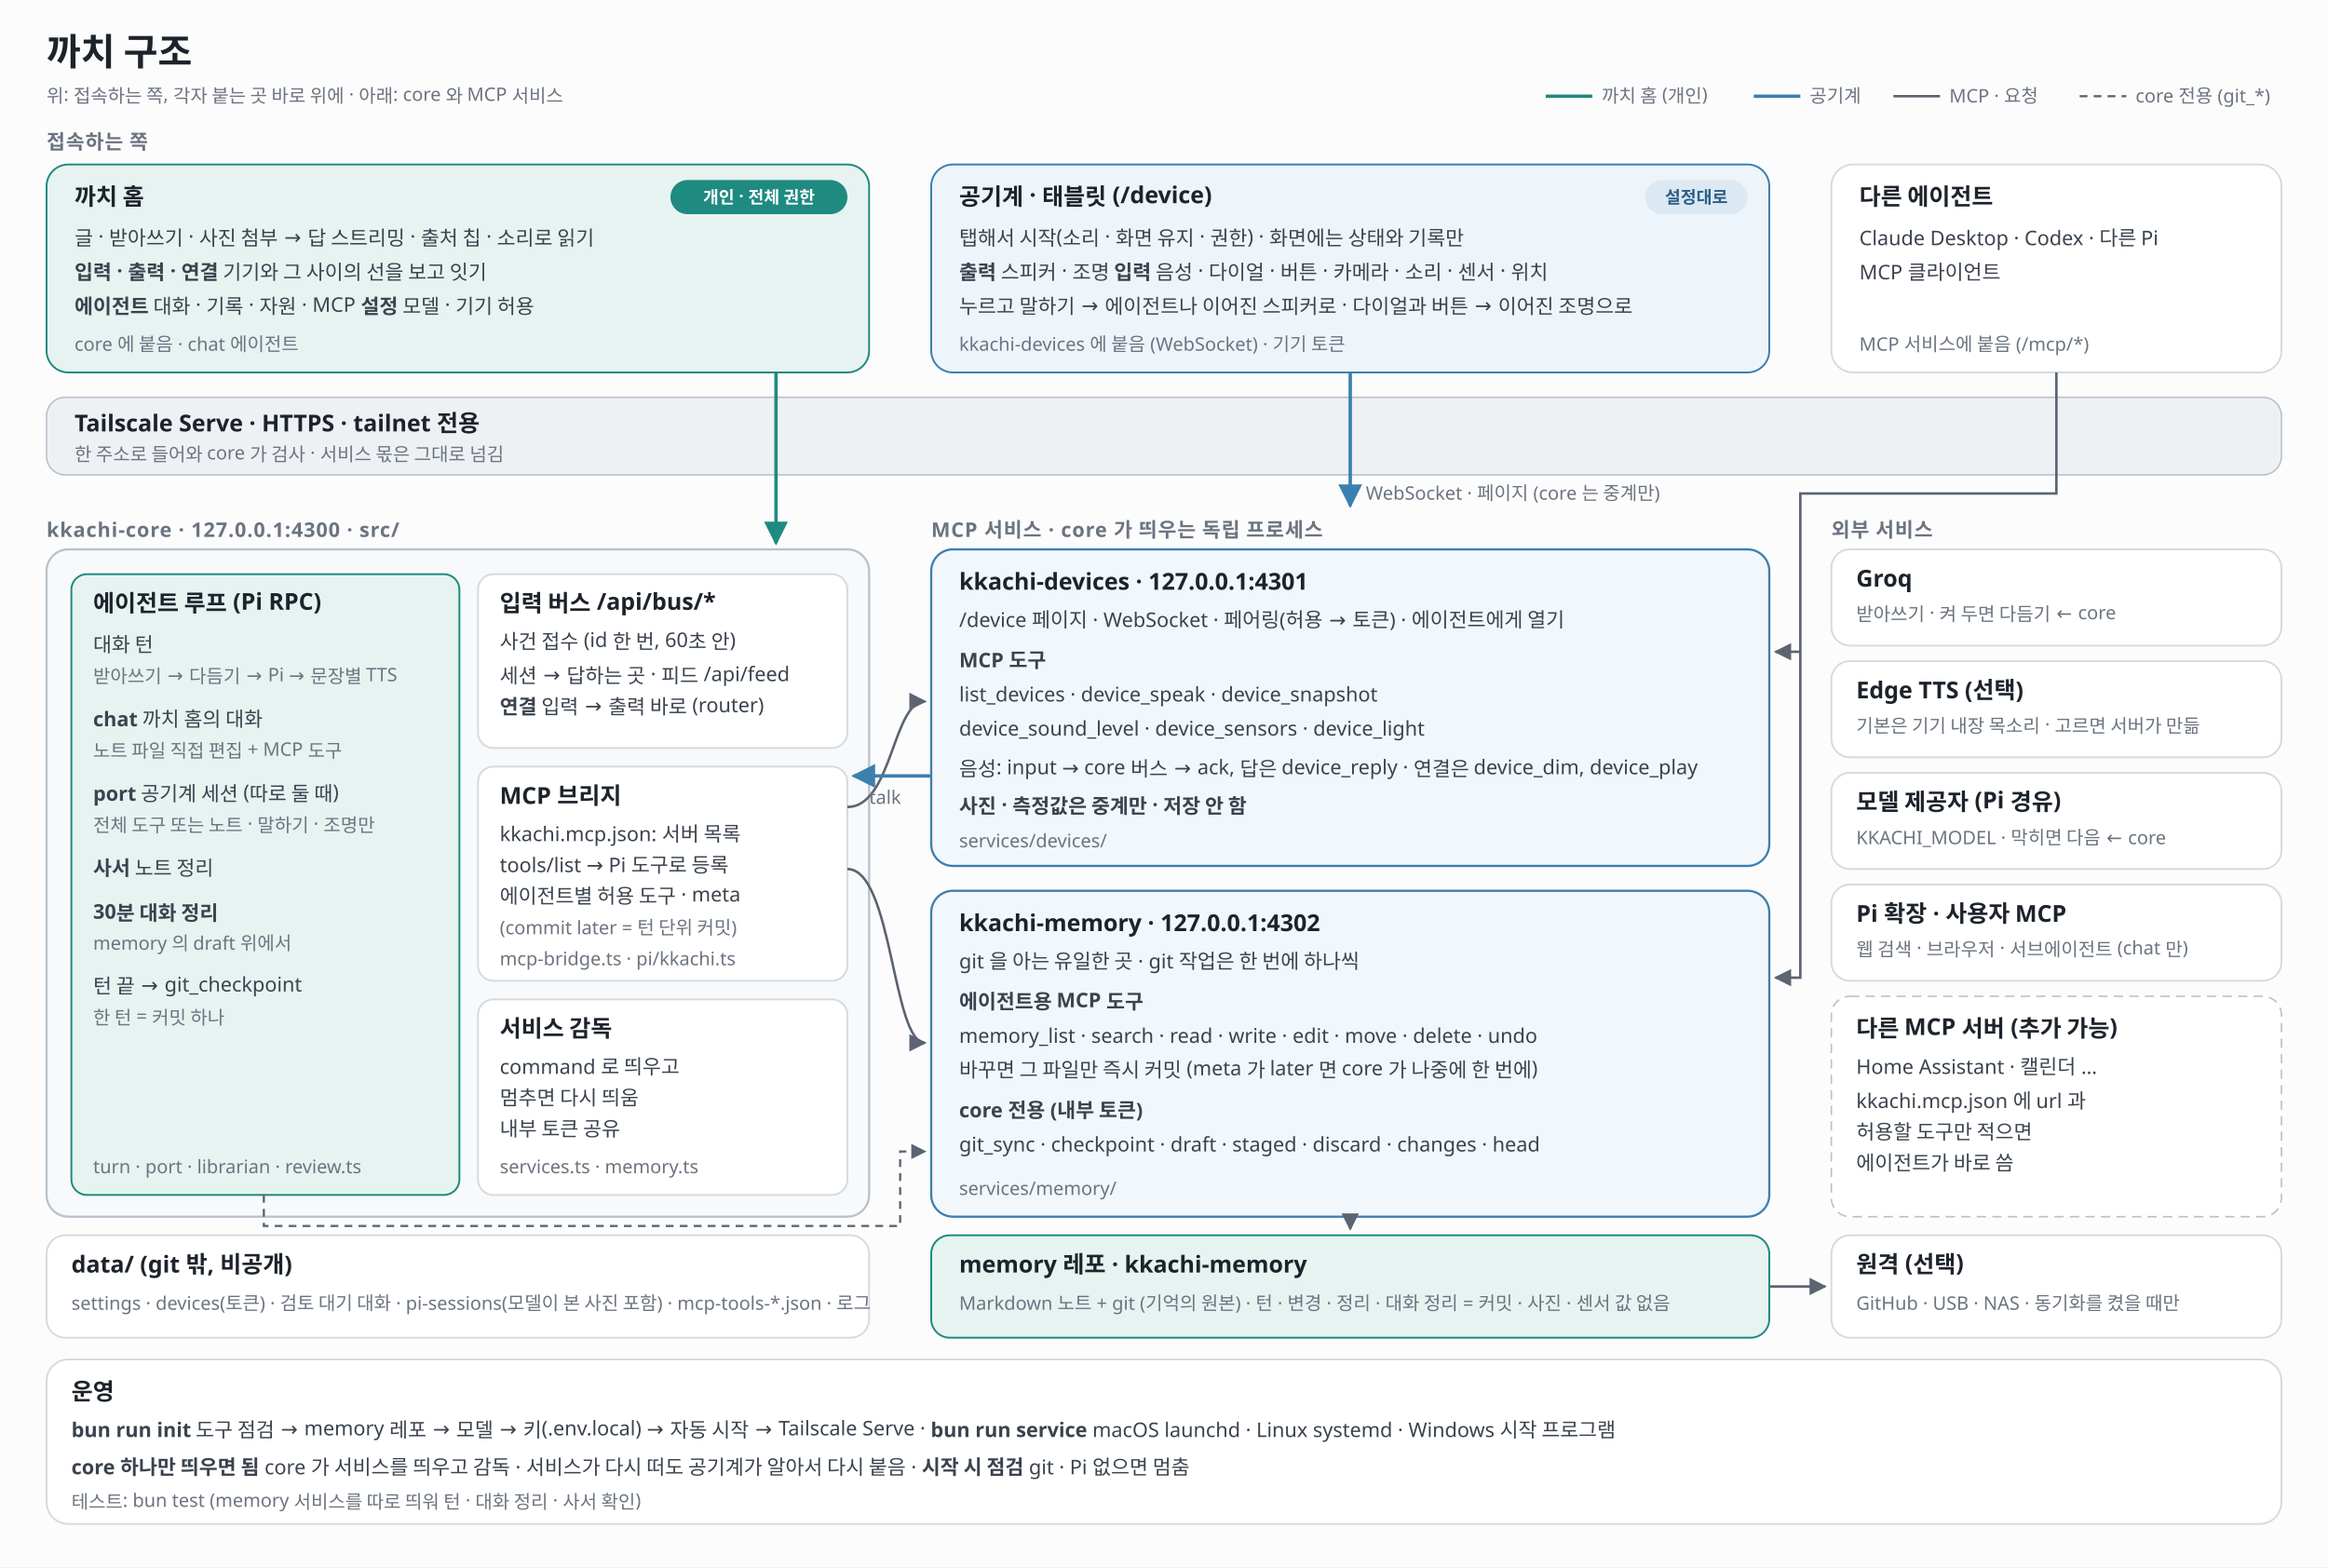
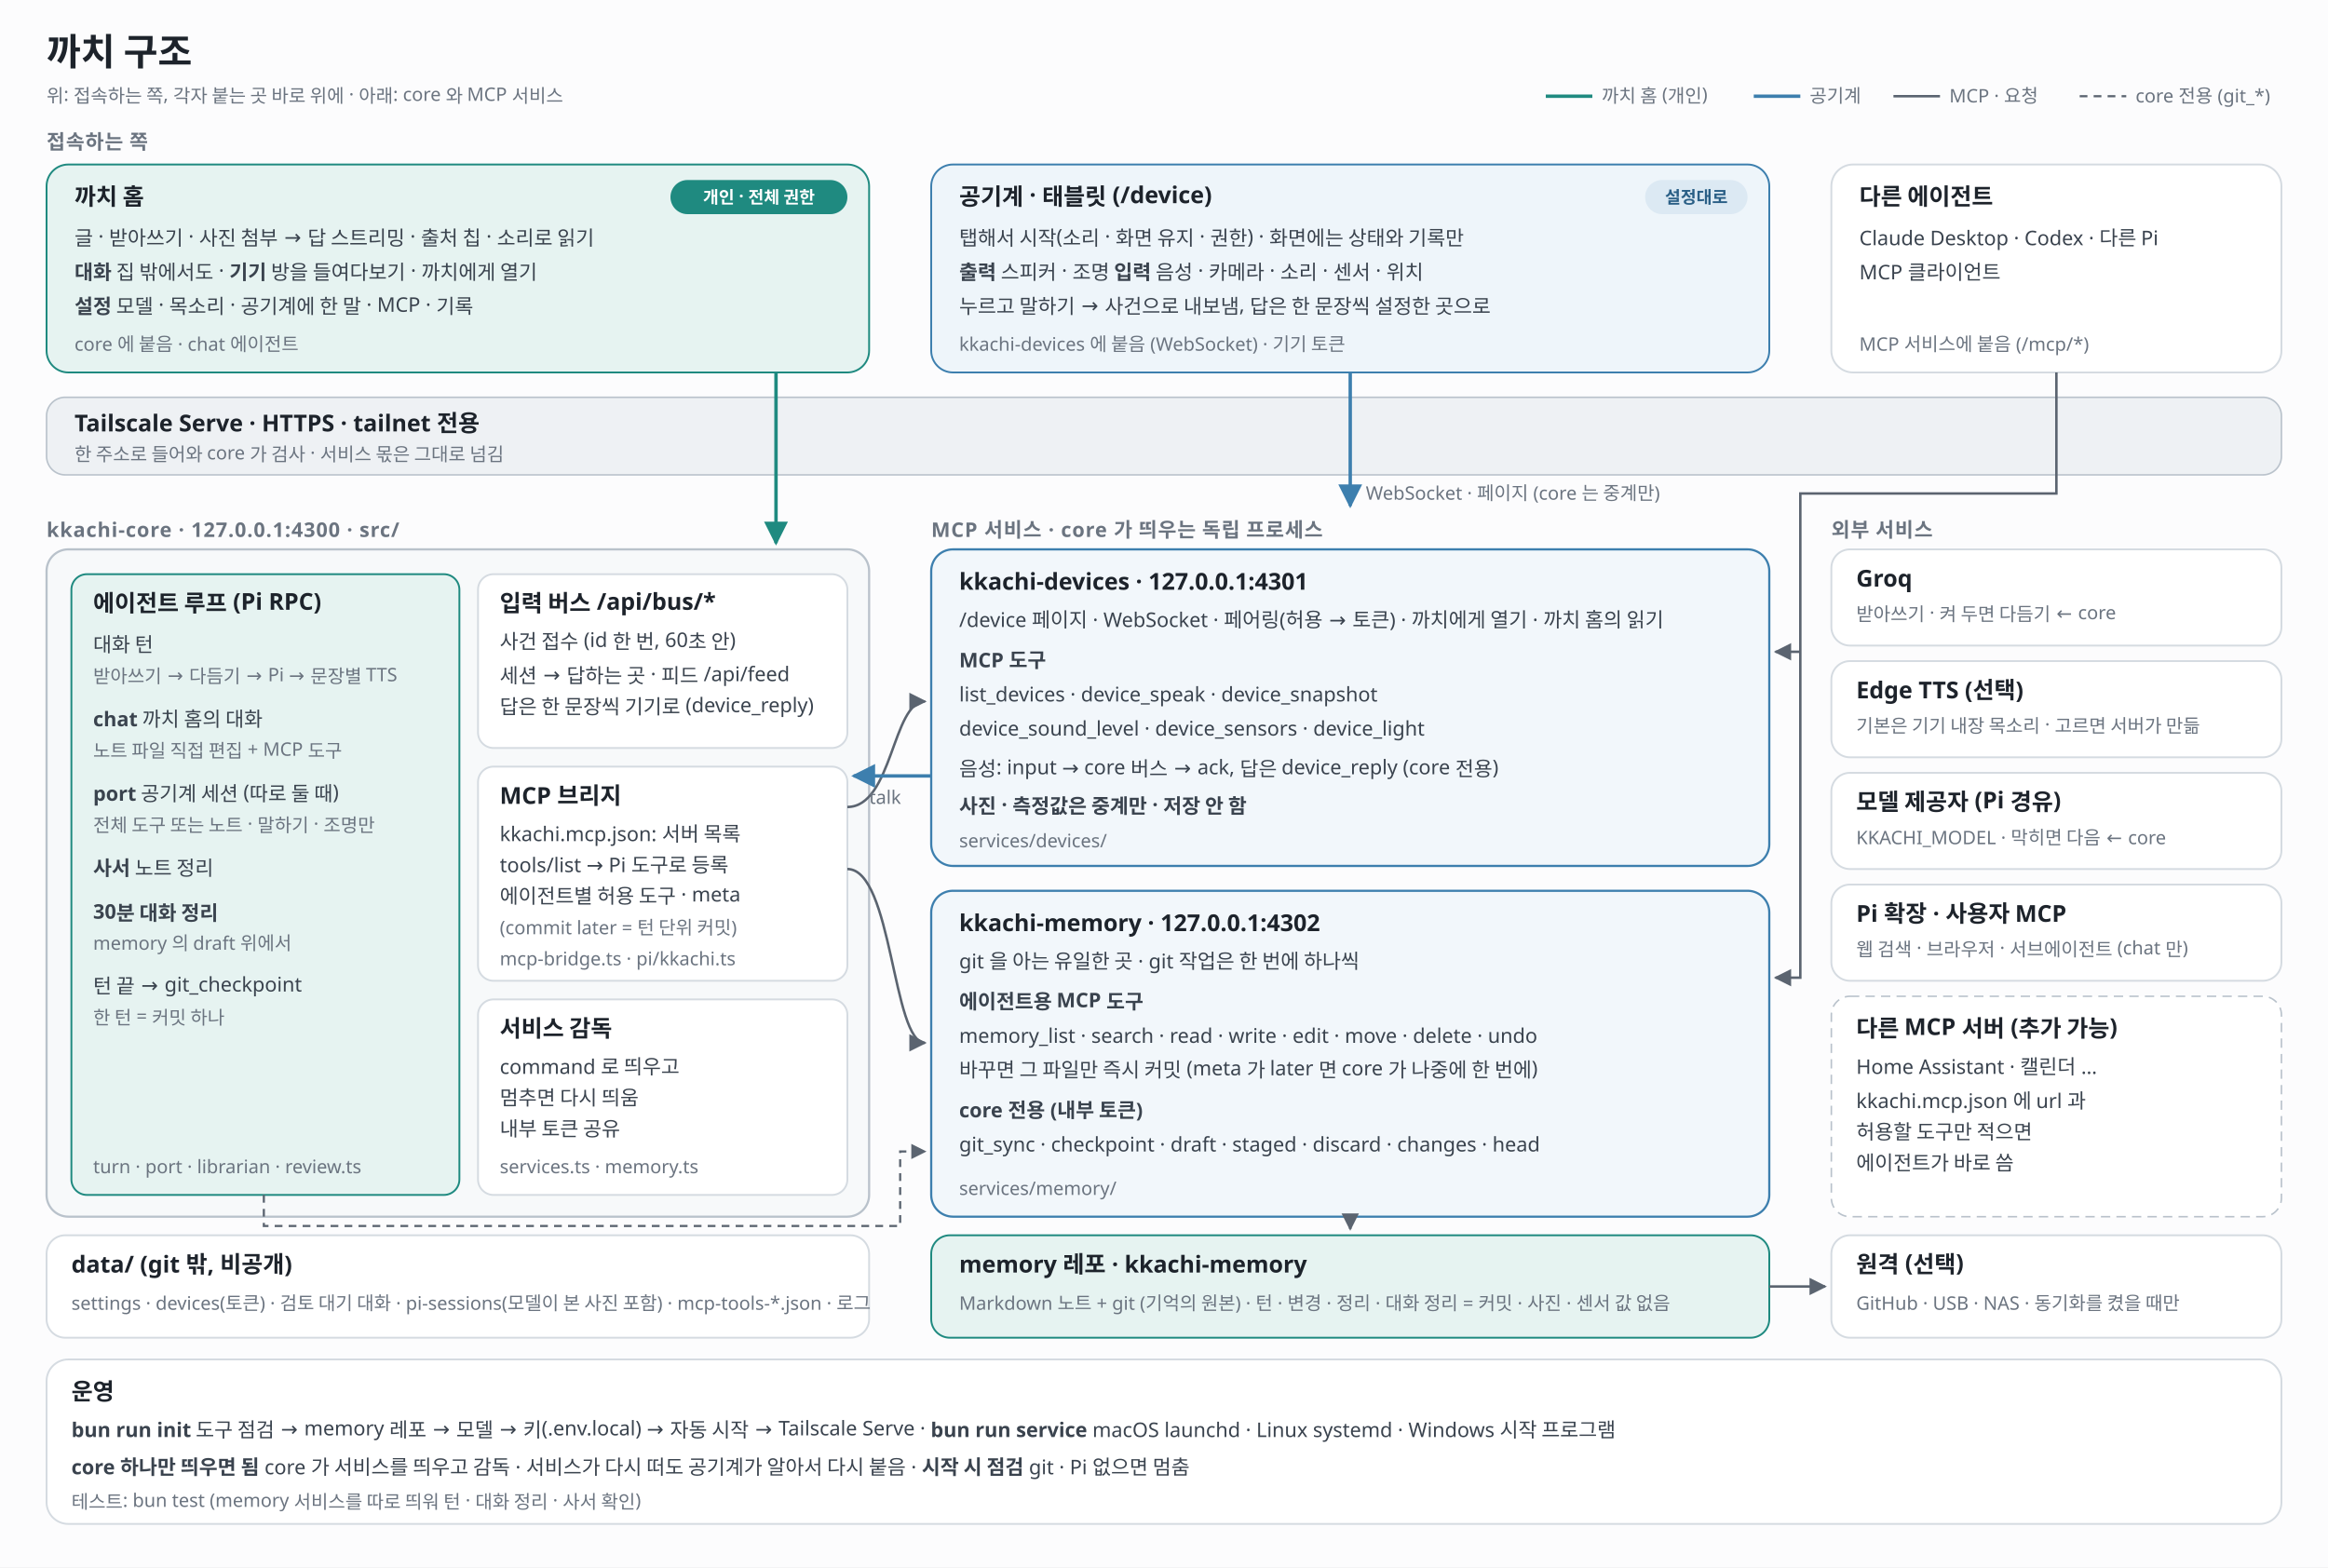
<svg xmlns="http://www.w3.org/2000/svg" viewBox="0 0 1500 1010" width="1500" height="1010" font-family="SUIT Variable, Apple SD Gothic Neo, Malgun Gothic, sans-serif">
  <defs>
    <marker id="a" viewBox="0 0 10 10" refX="9" refY="5" markerWidth="7" markerHeight="7" orient="auto-start-reverse">
      <path d="M0 0L10 5L0 10z" fill="#5b6470" />
    </marker>
    <marker id="t" viewBox="0 0 10 10" refX="9" refY="5" markerWidth="7" markerHeight="7" orient="auto-start-reverse">
      <path d="M0 0L10 5L0 10z" fill="#1f8a80" />
    </marker>
    <marker id="b" viewBox="0 0 10 10" refX="9" refY="5" markerWidth="7" markerHeight="7" orient="auto-start-reverse">
      <path d="M0 0L10 5L0 10z" fill="#3d7fae" />
    </marker>
    <style>
      .h { font-size: 15px; font-weight: 700; fill: #1d232b; }
      .t { font-size: 13px; fill: #3a434e; }
      .m { font-size: 12px; fill: #6b7480; }
      .col { font-size: 13px; font-weight: 700; fill: #6b7480; letter-spacing: .04em; }
      .box { fill: #ffffff; stroke: #d5dbe1; stroke-width: 1.2; }
      .sub { fill: #f3f5f7; }
      .core { fill: #f7f9fa; stroke: #b9c2cb; stroke-width: 1.4; }
      .svc { fill: #f2f7fb; stroke: #3d7fae; stroke-width: 1.4; }
      .teal { fill: #e6f3f1; stroke: #1f8a80; stroke-width: 1.2; }
      .badge { font-size: 11px; font-weight: 700; }
      .ln { stroke: #5b6470; stroke-width: 1.6; fill: none; }
      .lt { stroke: #1f8a80; stroke-width: 2.2; fill: none; }
      .lb { stroke: #3d7fae; stroke-width: 2.2; fill: none; }
      .ld { stroke: #5b6470; stroke-width: 1.4; fill: none; stroke-dasharray: 5 4; }
    </style>
  </defs>
  <rect width="1500" height="1010" fill="#fcfcfd" />
  <text x="30" y="42" font-size="24" font-weight="800" fill="#1d232b">까치 구조</text>
  <text x="30" y="66" class="m">위: 접속하는 쪽, 각자 붙는 곳 바로 위에 · 아래: core 와 MCP 서비스</text>
  <path d="M996 62 H1026" class="lt" />
  <text x="1032" y="66" class="m">까치 홈 (개인)</text>
  <path d="M1130 62 H1160" class="lb" />
  <text x="1166" y="66" class="m">공기계</text>
  <path d="M1220 62 H1250" class="ln" />
  <text x="1256" y="66" class="m">MCP · 요청</text>
  <path d="M1340 62 H1370" class="ld" />
  <text x="1376" y="66" class="m">core 전용 (git_*)</text>
  <text x="30" y="96" class="col">접속하는 쪽</text>
  <rect x="30" y="106" width="530" height="134" rx="14" class="teal" />
  <text x="48" y="132" class="h">까치 홈</text>
  <rect x="432" y="116" width="114" height="22" rx="11" fill="#1f8a80" />
  <text x="489" y="131" class="badge" fill="#fff" text-anchor="middle">개인 · 전체 권한</text>
  <text x="48" y="158" class="t">글 · 받아쓰기 · 사진 첨부 → 답 스트리밍 · 출처 칩 · 소리로 읽기</text>
  <text x="48" y="180" class="t">
-     <tspan font-weight="700">입력 · 출력 · 연결</tspan> 기기와 그 사이의 선을 보고 잇기</text>
+     <tspan font-weight="700">대화</tspan> 집 밖에서도 · <tspan font-weight="700">기기</tspan> 방을 들여다보기 · 까치에게 열기</text>
  <text x="48" y="202" class="t">
-     <tspan font-weight="700">에이전트</tspan> 대화 · 기록 · 자원 · MCP    <tspan font-weight="700">설정</tspan> 모델 · 기기 허용</text>
+     <tspan font-weight="700">설정</tspan> 모델 · 목소리 · 공기계에 한 말 · MCP · 기록</text>
  <text x="48" y="226" class="m">core 에 붙음 · chat 에이전트</text>
  <rect x="600" y="106" width="540" height="134" rx="14" fill="#eef5fa" stroke="#3d7fae" stroke-width="1.2" />
  <text x="618" y="132" class="h">공기계 · 태블릿 (/device)</text>
  <rect x="1060" y="116" width="66" height="22" rx="11" fill="#dce9f3" />
  <text x="1093" y="131" class="badge" fill="#2a5f86" text-anchor="middle">설정대로</text>
  <text x="618" y="158" class="t">탭해서 시작(소리 · 화면 유지 · 권한) · 화면에는 상태와 기록만</text>
  <text x="618" y="180" class="t">
-     <tspan font-weight="700">출력</tspan> 스피커 · 조명    <tspan font-weight="700">입력</tspan> 음성 · 다이얼 · 버튼 · 카메라 · 소리 · 센서 · 위치</text>
-   <text x="618" y="202" class="t">누르고 말하기 → 에이전트나 이어진 스피커로 · 다이얼과 버튼 → 이어진 조명으로</text>
+     <tspan font-weight="700">출력</tspan> 스피커 · 조명    <tspan font-weight="700">입력</tspan> 음성 · 카메라 · 소리 · 센서 · 위치</text>
+   <text x="618" y="202" class="t">누르고 말하기 → 사건으로 내보냄, 답은 한 문장씩 설정한 곳으로</text>
  <text x="618" y="226" class="m">kkachi-devices 에 붙음 (WebSocket) · 기기 토큰</text>
  <rect x="1180" y="106" width="290" height="134" rx="14" class="box" />
  <text x="1198" y="132" class="h">다른 에이전트</text>
  <text x="1198" y="158" class="t">Claude Desktop · Codex · 다른 Pi</text>
  <text x="1198" y="180" class="t">MCP 클라이언트</text>
  <text x="1198" y="226" class="m">MCP 서비스에 붙음 (/mcp/*)</text>
  <rect x="30" y="256" width="1440" height="50" rx="12" fill="#eef1f4" stroke="#b9c2cb" />
  <text x="48" y="278" class="h">Tailscale Serve · HTTPS · tailnet 전용</text>
  <text x="48" y="297" class="m">한 주소로 들어와 core 가 검사 · 서비스 몫은 그대로 넘김</text>
  <path d="M500 240 V350" class="lt" marker-end="url(#t)" />
  <path d="M870 240 V326" class="lb" marker-end="url(#b)" />
  <text x="880" y="322" class="m" fill="#2a5f86">WebSocket · 페이지 (core 는 중계만)</text>
  <path d="M1325 240 V318 H1160 V630 H1144" class="ln" marker-end="url(#a)" />
  <path d="M1160 420 H1144" class="ln" marker-end="url(#a)" />
  <text x="30" y="346" class="col">kkachi-core · 127.0.0.1:4300 · src/</text>
  <rect x="30" y="354" width="530" height="430" rx="14" class="core" />
  <rect x="46" y="370" width="250" height="400" rx="10" class="teal" />
  <text x="60" y="394" class="h">에이전트 루프 (Pi RPC)</text>
  <text x="60" y="420" class="t">대화 턴</text>
  <text x="60" y="440" class="m">받아쓰기 → 다듬기 → Pi → 문장별 TTS</text>
  <text x="60" y="468" class="t">
    <tspan font-weight="700">chat</tspan> 까치 홈의 대화</text>
  <text x="60" y="488" class="m">노트 파일 직접 편집 + MCP 도구</text>
  <text x="60" y="516" class="t">
    <tspan font-weight="700">port</tspan> 공기계 세션 (따로 둘 때)</text>
  <text x="60" y="536" class="m">전체 도구 또는 노트 · 말하기 · 조명만</text>
  <text x="60" y="564" class="t">
    <tspan font-weight="700">사서</tspan> 노트 정리</text>
  <text x="60" y="592" class="t">
    <tspan font-weight="700">30분 대화 정리</tspan>
  </text>
  <text x="60" y="612" class="m">memory 의 draft 위에서</text>
  <text x="60" y="640" class="t">턴 끝 → git_checkpoint</text>
  <text x="60" y="660" class="m">한 턴 = 커밋 하나</text>
  <text x="60" y="756" class="m">turn · port · librarian · review.ts</text>
  <rect x="308" y="370" width="238" height="112" rx="10" class="box" />
  <text x="322" y="394" class="h">입력 버스 /api/bus/*</text>
  <text x="322" y="418" class="t">사건 접수 (id 한 번, 60초 안)</text>
  <text x="322" y="440" class="t">세션 → 답하는 곳 · 피드 /api/feed</text>
-   <text x="322" y="460" class="t">
-     <tspan font-weight="700">연결</tspan> 입력 → 출력 바로 (router)</text>
+   <text x="322" y="460" class="t">답은 한 문장씩 기기로 (device_reply)</text>
  <rect x="308" y="494" width="238" height="138" rx="10" class="box" />
  <text x="322" y="518" class="h">MCP 브리지</text>
  <text x="322" y="542" class="t">kkachi.mcp.json: 서버 목록</text>
  <text x="322" y="562" class="t">tools/list → Pi 도구로 등록</text>
  <text x="322" y="582" class="t">에이전트별 허용 도구 · meta</text>
  <text x="322" y="602" class="m">(commit later = 턴 단위 커밋)</text>
  <text x="322" y="622" class="m">mcp-bridge.ts · pi/kkachi.ts</text>
  <rect x="308" y="644" width="238" height="126" rx="10" class="box" />
  <text x="322" y="668" class="h">서비스 감독</text>
  <text x="322" y="692" class="t">command 로 띄우고</text>
  <text x="322" y="712" class="t">멈추면 다시 띄움</text>
  <text x="322" y="732" class="t">내부 토큰 공유</text>
  <text x="322" y="756" class="m">services.ts · memory.ts</text>
  <text x="600" y="346" class="col">MCP 서비스 · core 가 띄우는 독립 프로세스</text>
  <rect x="600" y="354" width="540" height="204" rx="14" class="svc" />
  <text x="618" y="380" class="h">kkachi-devices · 127.0.0.1:4301</text>
-   <text x="618" y="404" class="t">/device 페이지 · WebSocket · 페어링(허용 → 토큰) · 에이전트에게 열기</text>
+   <text x="618" y="404" class="t">/device 페이지 · WebSocket · 페어링(허용 → 토큰) · 까치에게 열기 · 까치 홈의 읽기</text>
  <text x="618" y="430" class="t" font-weight="700">MCP 도구</text>
  <text x="618" y="452" class="t">list_devices · device_speak · device_snapshot</text>
  <text x="618" y="474" class="t">device_sound_level · device_sensors · device_light</text>
-   <text x="618" y="500" class="t">음성: input → core 버스 → ack, 답은 device_reply · 연결은 device_dim, device_play</text>
+   <text x="618" y="500" class="t">음성: input → core 버스 → ack, 답은 device_reply (core 전용)</text>
  <text x="618" y="524" class="t" font-weight="700" fill="#1f8a80">사진 · 측정값은 중계만 · 저장 안 함</text>
  <text x="618" y="546" class="m">services/devices/</text>
  <rect x="600" y="574" width="540" height="210" rx="14" class="svc" />
  <text x="618" y="600" class="h">kkachi-memory · 127.0.0.1:4302</text>
  <text x="618" y="624" class="t">git 을 아는 유일한 곳 · git 작업은 한 번에 하나씩</text>
  <text x="618" y="650" class="t" font-weight="700">에이전트용 MCP 도구</text>
  <text x="618" y="672" class="t">memory_list · search · read · write · edit · move · delete · undo</text>
  <text x="618" y="694" class="t">바꾸면 그 파일만 즉시 커밋 (meta 가 later 면 core 가 나중에 한 번에)</text>
  <text x="618" y="720" class="t" font-weight="700">core 전용 (내부 토큰)</text>
  <text x="618" y="742" class="t">git_sync · checkpoint · draft · staged · discard · changes · head</text>
  <text x="618" y="770" class="m">services/memory/</text>
  <path d="M546 520 C 575 520, 575 452, 596 452" class="ln" marker-end="url(#a)" />
  <path d="M546 560 C 575 560, 575 672, 596 672" class="ln" marker-end="url(#a)" />
  <path d="M600 500 H550" class="lb" marker-end="url(#b)" />
  <text x="560" y="518" class="m" fill="#2a5f86">talk</text>
  <path d="M170 770 V790 H580 V742 H596" class="ld" marker-end="url(#a)" />
  <text x="1180" y="346" class="col">외부 서비스</text>
  <rect x="1180" y="354" width="290" height="62" rx="12" class="box" />
  <text x="1196" y="378" class="h">Groq</text>
  <text x="1196" y="400" class="m">받아쓰기 · 켜 두면 다듬기 ← core</text>
  <rect x="1180" y="426" width="290" height="62" rx="12" class="box" />
  <text x="1196" y="450" class="h">Edge TTS (선택)</text>
  <text x="1196" y="472" class="m">기본은 기기 내장 목소리 · 고르면 서버가 만듦</text>
  <rect x="1180" y="498" width="290" height="62" rx="12" class="box" />
  <text x="1196" y="522" class="h">모델 제공자 (Pi 경유)</text>
  <text x="1196" y="544" class="m">KKACHI_MODEL · 막히면 다음 ← core</text>
  <rect x="1180" y="570" width="290" height="62" rx="12" class="box" />
  <text x="1196" y="594" class="h">Pi 확장 · 사용자 MCP</text>
  <text x="1196" y="616" class="m">웹 검색 · 브라우저 · 서브에이전트 (chat 만)</text>
  <rect x="1180" y="642" width="290" height="142" rx="12" fill="#ffffff" stroke="#b9c2cb" stroke-dasharray="6 4" />
  <text x="1196" y="668" class="h">다른 MCP 서버 (추가 가능)</text>
  <text x="1196" y="692" class="t">Home Assistant · 캘린더 …</text>
  <text x="1196" y="714" class="t">kkachi.mcp.json 에 url 과</text>
  <text x="1196" y="734" class="t">허용할 도구만 적으면</text>
  <text x="1196" y="754" class="t">에이전트가 바로 씀</text>
  <rect x="30" y="796" width="530" height="66" rx="12" class="box" />
  <text x="46" y="820" class="h">data/ (git 밖, 비공개)</text>
  <text x="46" y="844" class="m">settings · devices(토큰) · 검토 대기 대화 · pi-sessions(모델이 본 사진 포함) · mcp-tools-*.json · 로그</text>
  <rect x="600" y="796" width="540" height="66" rx="12" class="teal" />
  <text x="618" y="820" class="h">memory 레포 · kkachi-memory</text>
  <text x="618" y="844" class="m">Markdown 노트 + git (기억의 원본) · 턴 · 변경 · 정리 · 대화 정리 = 커밋 · 사진 · 센서 값 없음</text>
  <path d="M870 784 V792" class="ln" marker-end="url(#a)" />
  <rect x="1180" y="796" width="290" height="66" rx="12" class="box" />
  <text x="1196" y="820" class="h">원격 (선택)</text>
  <text x="1196" y="844" class="m">GitHub · USB · NAS · 동기화를 켰을 때만</text>
  <path d="M1140 829 H1176" class="ln" marker-end="url(#a)" />
  <rect x="30" y="876" width="1440" height="106" rx="14" class="box" />
  <text x="46" y="902" class="h">운영</text>
  <text x="46" y="926" class="t">
    <tspan font-weight="700">bun run init</tspan>  도구 점검 → memory 레포 → 모델 → 키(.env.local) → 자동 시작 → Tailscale Serve   ·   <tspan font-weight="700">bun run service</tspan>  macOS launchd · Linux systemd · Windows 시작 프로그램</text>
  <text x="46" y="950" class="t">
    <tspan font-weight="700">core 하나만 띄우면 됨</tspan>  core 가 서비스를 띄우고 감독 · 서비스가 다시 떠도 공기계가 알아서 다시 붙음   ·   <tspan font-weight="700">시작 시 점검</tspan>  git · Pi 없으면 멈춤</text>
  <text x="46" y="972" class="m">테스트: bun test (memory 서비스를 따로 띄워 턴 · 대화 정리 · 사서 확인)</text>
</svg>
